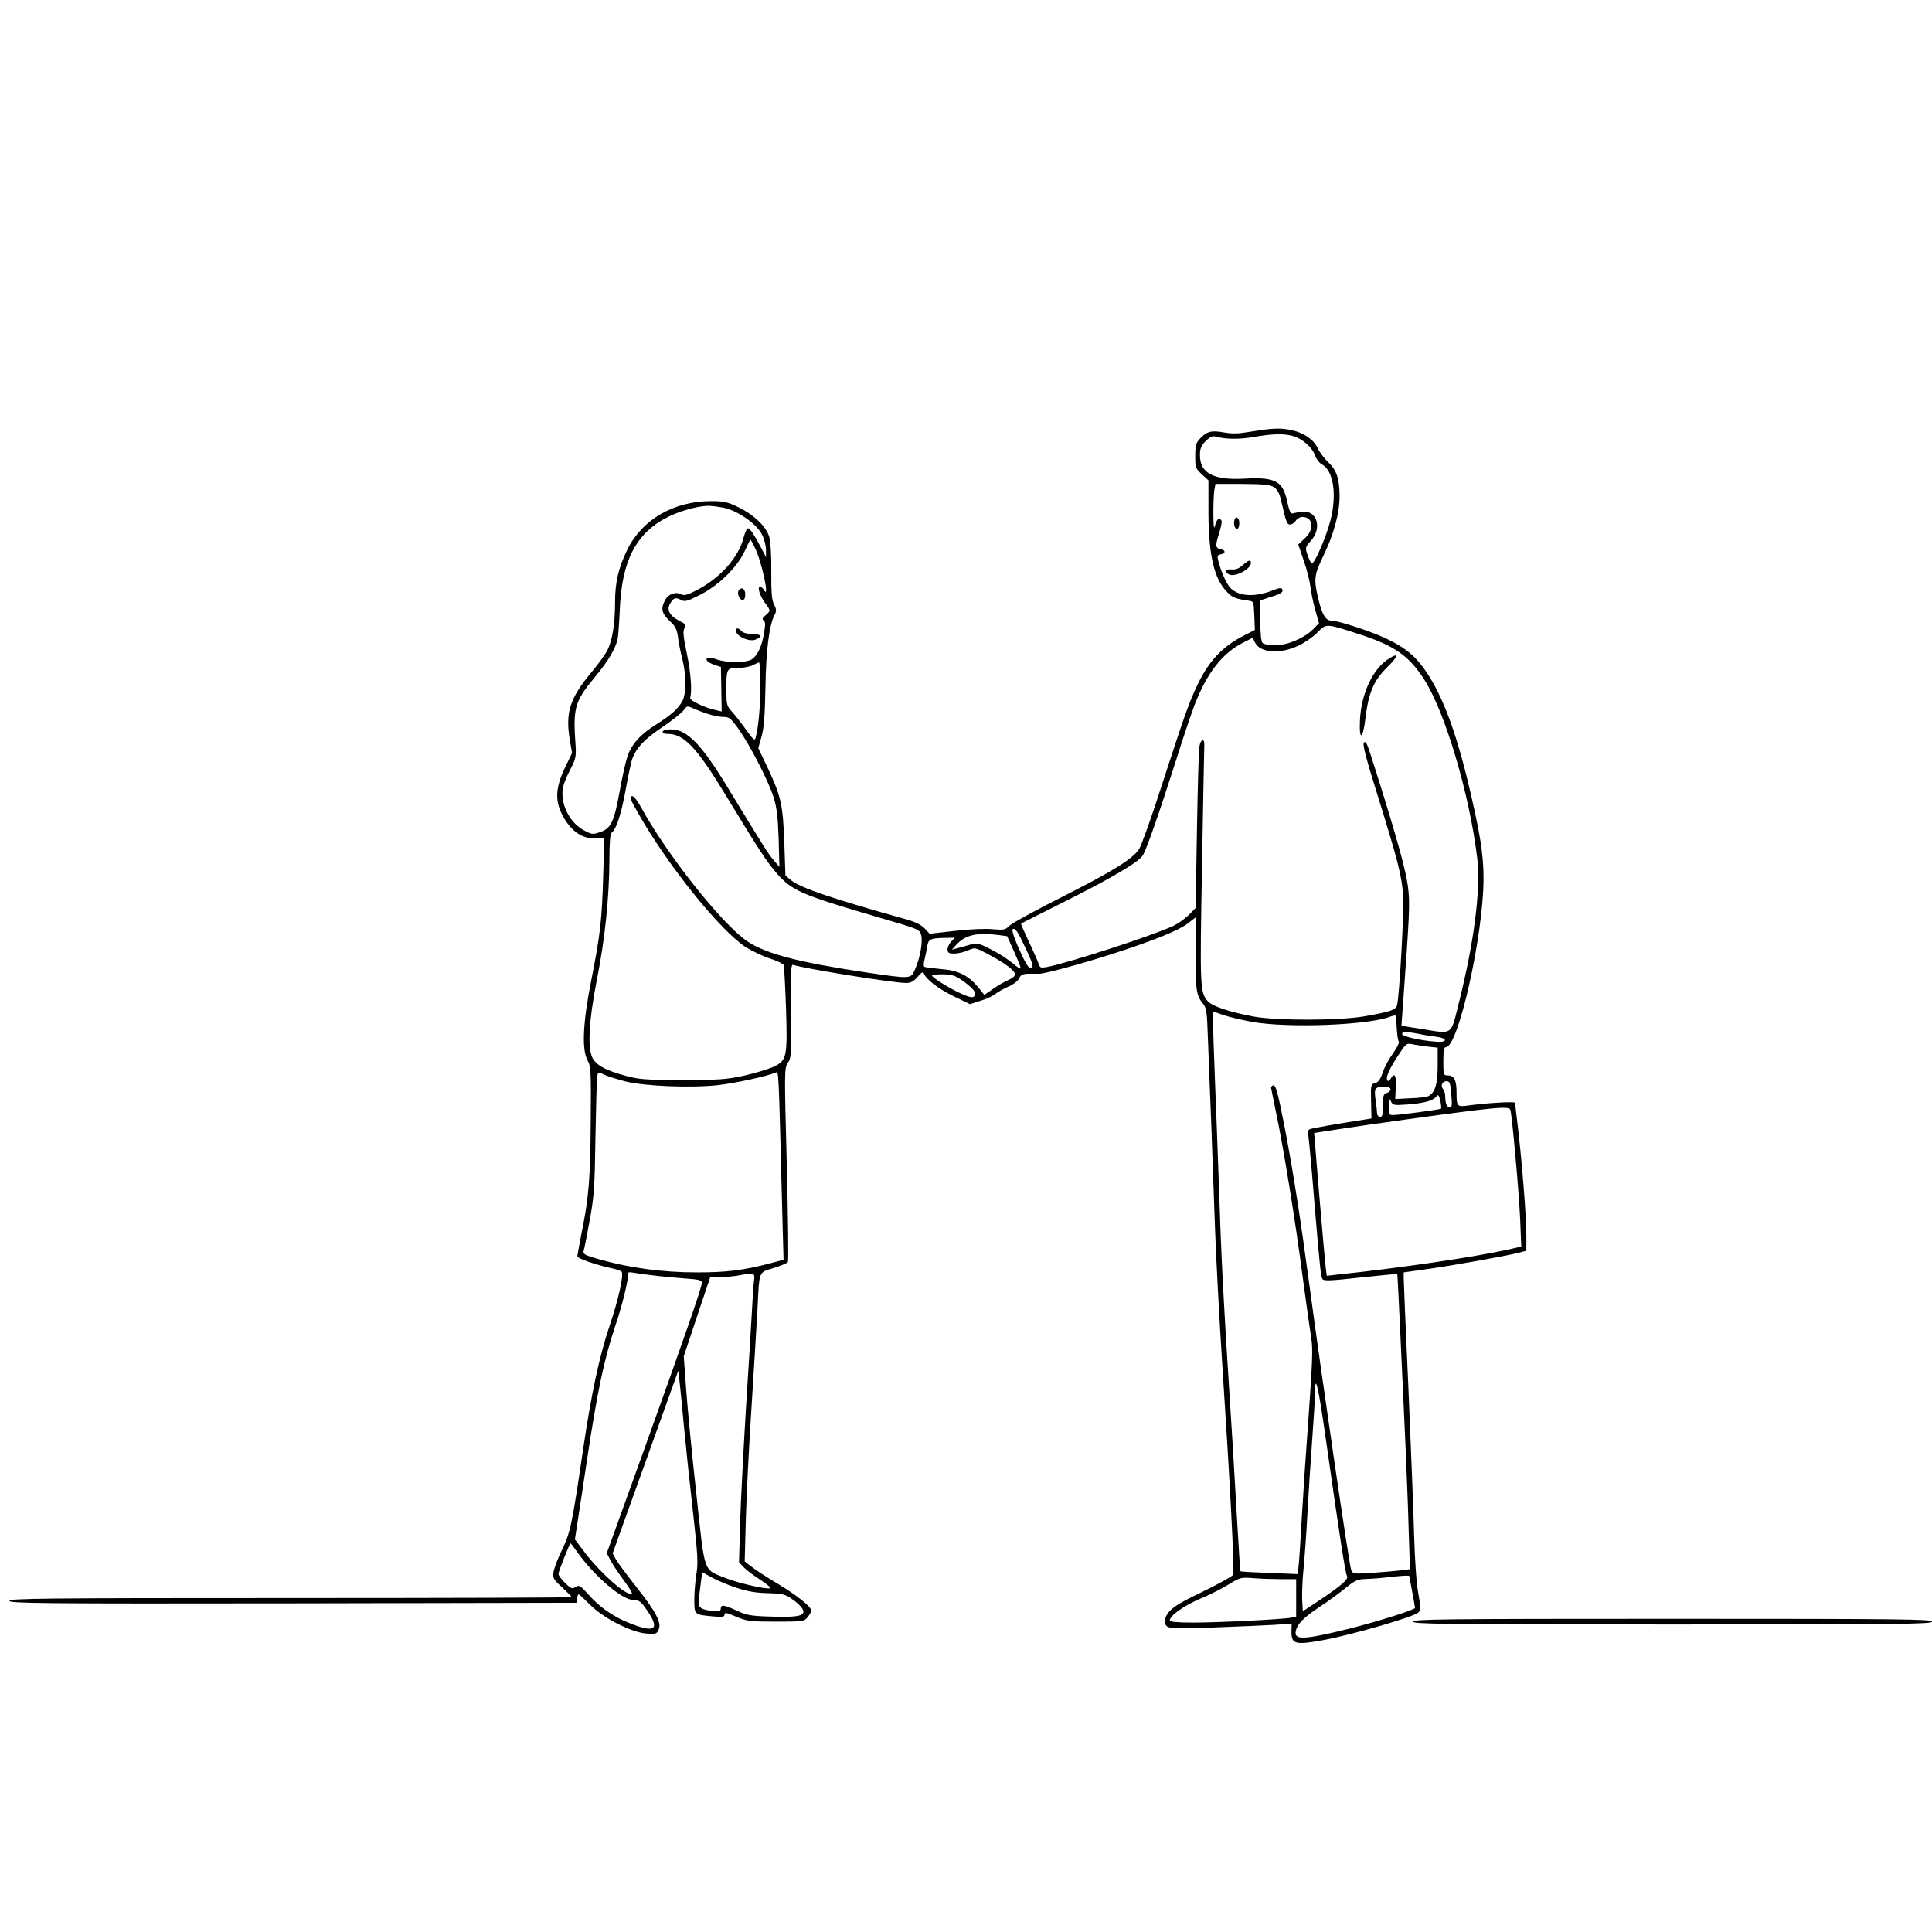
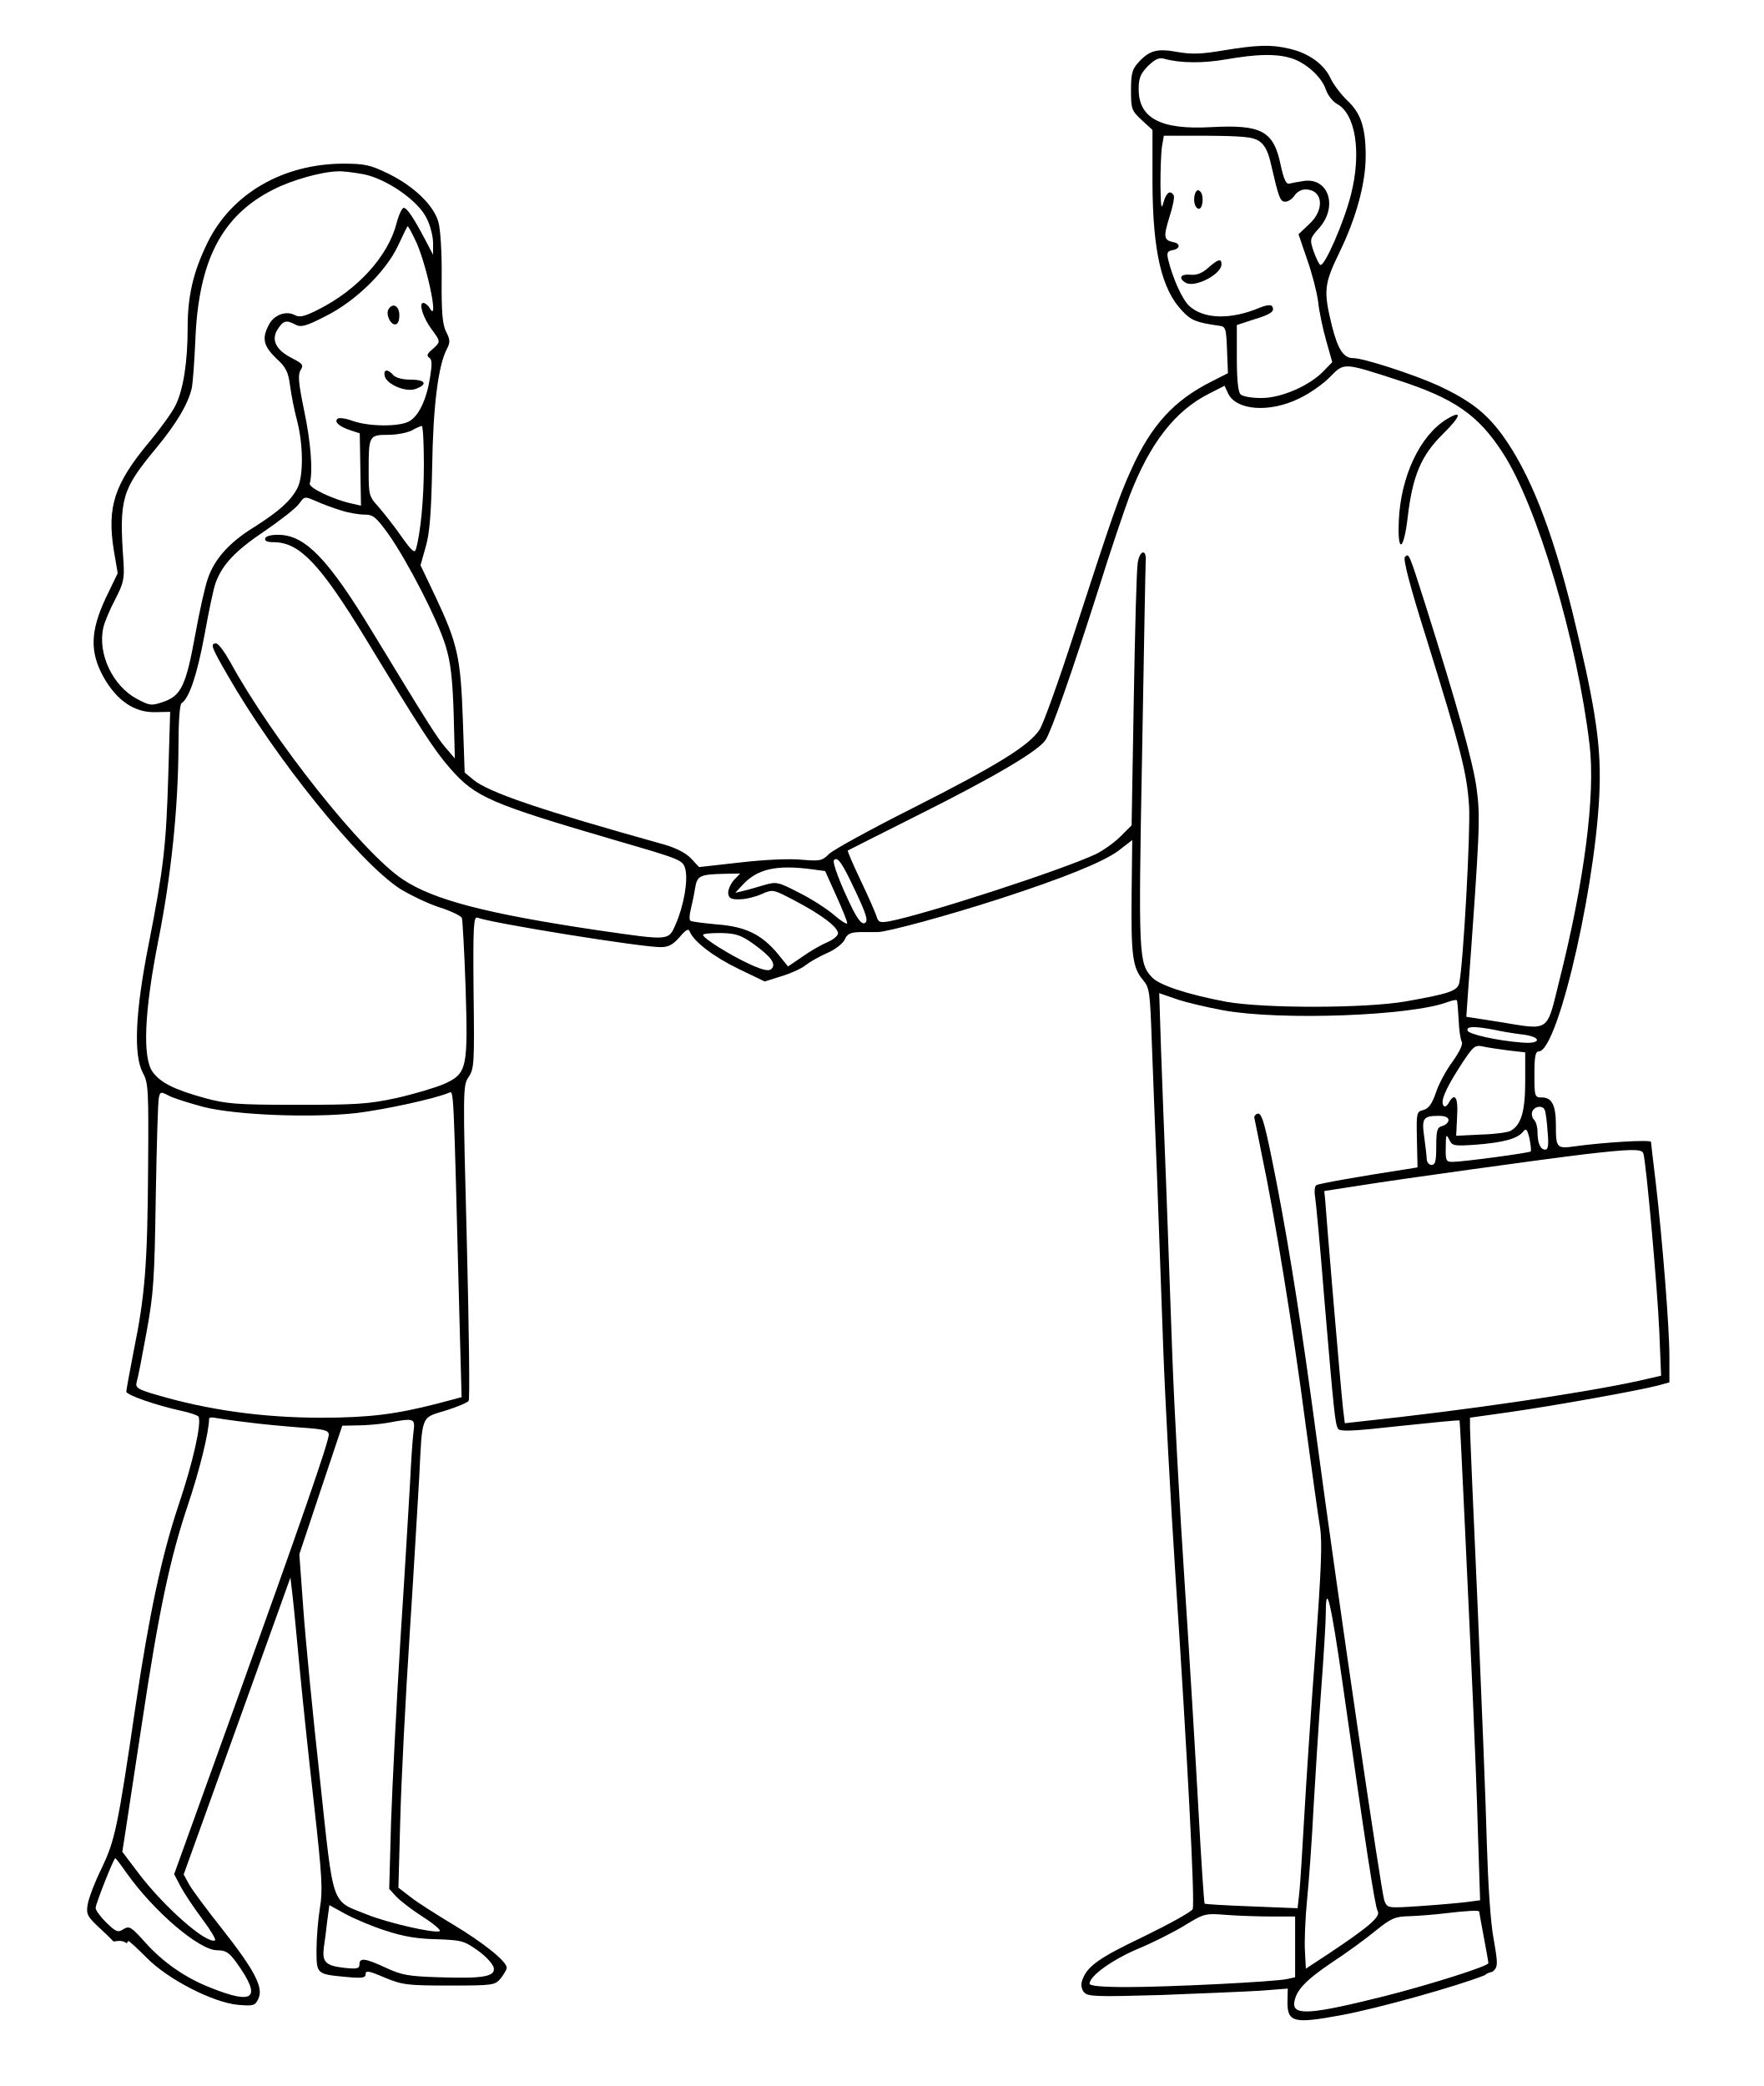
- <svg xmlns="http://www.w3.org/2000/svg" version="1.0" width="1024pt" height="1024pt" viewBox="0 0 1024 1024" preserveAspectRatio="xMidYMid meet">
-   <g transform="translate(0,1024) scale(0.1,-0.1)" fill="#000000" stroke="none">
-     <path d="M6635 7953 c-70 -12 -103 -13 -148 -5 -66 12 -91 6 -127 -33 -21 -23 -25 -36 -25 -92 0 -61 2 -66 35 -97 l35 -32 0 -174 c1 -223 30 -347 98 -417 28 -30 46 -37 117 -47 24 -3 25 -6 28 -79 l3 -76 -53 -27 c-122 -61 -197 -142 -262 -287 -38 -83 -60 -145 -186 -533 -50 -155 -101 -297 -113 -315 -34 -52 -139 -117 -412 -255 -137 -69 -261 -137 -274 -150 -23 -23 -30 -24 -90 -19 -38 4 -124 0 -200 -9 l-134 -15 -26 28 c-17 18 -49 34 -86 45 -402 112 -576 171 -624 212 l-28 23 -6 173 c-7 201 -17 247 -88 398 l-50 105 17 60 c13 45 18 109 21 260 3 200 20 332 48 385 11 21 11 30 -2 55 -12 23 -16 61 -15 175 1 84 -4 162 -11 185 -16 54 -79 115 -162 156 -60 29 -77 33 -149 33 -196 -1 -363 -98 -441 -257 -47 -96 -65 -174 -65 -277 0 -113 -14 -201 -39 -253 -11 -23 -50 -77 -86 -120 -114 -137 -138 -211 -116 -352 l13 -76 -39 -81 c-51 -109 -52 -177 -7 -258 43 -76 100 -115 166 -114 l51 1 -6 -201 c-7 -235 -15 -307 -64 -556 -44 -222 -50 -362 -19 -420 18 -32 19 -56 17 -315 -2 -309 -10 -411 -47 -592 -13 -67 -24 -127 -24 -132 0 -11 99 -45 177 -62 29 -6 55 -15 58 -19 12 -19 -18 -151 -65 -290 -55 -165 -95 -353 -140 -655 -58 -396 -67 -436 -110 -527 -23 -46 -43 -100 -46 -119 -5 -32 -2 -39 45 -82 28 -26 51 -50 51 -52 0 -3 -670 -5 -1490 -5 -1319 0 -1490 -2 -1490 -15 0 -13 171 -15 1503 -13 l1502 3 3 23 c2 12 6 22 9 22 3 0 29 -24 59 -54 69 -71 218 -147 299 -154 50 -4 55 -3 66 21 16 36 -12 91 -119 227 -50 63 -99 129 -108 146 l-17 31 131 364 c72 200 150 418 174 484 l43 120 7 -60 c4 -33 14 -139 23 -235 9 -96 30 -296 47 -445 26 -234 29 -279 19 -338 -6 -37 -11 -98 -11 -136 0 -79 0 -79 97 -88 52 -5 63 -3 63 9 0 13 11 11 62 -11 58 -24 74 -26 211 -26 144 0 149 1 168 24 10 13 19 28 19 34 0 21 -78 83 -175 141 -55 33 -118 73 -139 90 l-39 30 6 221 c3 121 17 396 31 610 14 215 27 444 31 510 10 202 5 190 85 214 38 12 72 26 76 32 4 6 1 240 -6 519 -13 496 -13 509 6 537 18 26 19 46 16 277 -2 216 0 247 13 242 47 -18 531 -96 597 -96 25 0 40 8 61 32 22 26 30 30 34 18 13 -32 78 -82 159 -121 l85 -41 54 17 c30 9 66 25 79 36 14 11 46 29 71 40 26 11 51 31 57 44 8 18 18 23 47 24 20 0 47 0 60 0 34 1 229 54 396 108 210 68 341 121 390 158 l44 34 -2 -177 c-2 -197 3 -239 37 -279 22 -26 23 -40 29 -208 4 -99 11 -295 17 -435 5 -140 14 -390 20 -555 6 -165 24 -500 40 -745 39 -591 64 -1066 56 -1086 -3 -8 -75 -48 -159 -89 -149 -71 -187 -98 -202 -146 -4 -11 -1 -27 7 -36 12 -14 39 -15 248 -9 129 5 276 11 325 14 l91 7 -1 -45 c0 -65 22 -70 173 -42 143 26 478 123 499 145 14 14 14 24 0 104 -10 52 -18 177 -22 308 -3 121 -17 469 -30 775 -14 305 -25 569 -25 585 l0 31 128 18 c141 20 426 71 485 87 l37 10 0 85 c0 95 -23 383 -45 571 -8 67 -15 124 -15 128 0 8 -151 -1 -246 -14 -62 -9 -64 -6 -64 70 0 63 -13 89 -45 89 -24 0 -25 2 -25 75 0 57 3 75 14 75 65 0 198 592 199 890 1 133 -21 262 -88 538 -69 279 -141 459 -230 582 -54 73 -105 112 -207 160 -79 36 -244 90 -278 90 -32 0 -50 27 -70 105 -28 115 -26 136 25 241 54 111 85 224 85 313 0 93 -16 140 -60 181 -20 19 -45 52 -55 73 -21 46 -72 82 -135 96 -59 14 -105 12 -215 -6z m218 -24 c49 -13 103 -61 117 -103 6 -18 22 -39 36 -47 61 -32 81 -158 46 -296 -23 -91 -87 -237 -100 -229 -5 3 -14 23 -22 45 -13 39 -12 41 19 76 60 68 31 162 -48 153 -20 -3 -42 -7 -50 -9 -10 -3 -18 14 -28 60 -23 112 -62 133 -228 124 -163 -9 -235 29 -235 124 0 36 6 50 30 75 23 22 36 29 53 24 54 -15 128 -15 202 -2 99 17 159 19 208 5z m-101 -271 c18 -12 29 -32 38 -70 27 -117 31 -128 48 -128 9 0 23 9 30 20 7 11 22 20 35 20 58 0 65 -66 12 -114 l-34 -32 28 -82 c16 -45 32 -107 36 -138 3 -30 15 -87 26 -126 l20 -71 -28 -29 c-46 -48 -138 -88 -203 -88 -31 0 -61 5 -68 12 -8 8 -12 49 -12 119 l0 107 55 18 c57 17 70 27 60 43 -3 6 -19 4 -39 -4 -97 -41 -185 -38 -232 6 -22 21 -53 89 -68 151 -5 22 -2 27 14 30 26 4 27 22 3 26 -31 7 -33 16 -13 81 11 34 18 67 14 72 -11 18 -24 9 -33 -23 -7 -27 -9 -16 -10 57 0 50 2 106 5 125 l6 35 142 0 c116 -1 148 -4 168 -17z m-2921 -108 c76 -14 181 -87 208 -144 12 -23 21 -60 21 -81 l0 -38 -23 44 c-41 78 -62 109 -73 109 -5 0 -16 -23 -23 -50 -27 -107 -127 -217 -254 -281 -45 -23 -62 -27 -77 -19 -29 16 -69 1 -85 -31 -24 -44 -18 -69 23 -109 33 -30 40 -45 46 -91 4 -30 14 -81 23 -114 20 -78 21 -182 0 -220 -21 -40 -59 -74 -139 -125 -82 -50 -132 -106 -153 -171 -9 -26 -27 -107 -40 -179 -30 -166 -46 -200 -103 -220 -41 -14 -45 -13 -87 9 -79 42 -129 147 -110 232 4 19 22 61 39 93 27 52 30 67 27 120 -15 208 -6 237 105 371 68 82 107 148 118 200 3 17 8 85 11 152 10 261 86 408 255 493 61 31 157 58 211 59 15 1 51 -4 80 -9z m169 -211 c37 -71 82 -284 49 -226 -5 9 -15 17 -21 17 -16 0 0 -50 28 -87 29 -39 29 -40 2 -64 -17 -14 -20 -21 -11 -27 10 -6 10 -22 3 -66 -12 -74 -38 -127 -70 -143 -34 -17 -129 -16 -181 2 -24 9 -46 12 -51 7 -11 -11 8 -26 45 -38 l28 -9 2 -118 2 -118 -30 7 c-60 13 -140 51 -137 65 11 41 3 137 -18 237 -19 91 -21 118 -12 133 11 16 7 21 -28 39 -53 27 -69 60 -46 95 18 28 28 30 58 14 17 -9 34 -5 96 27 99 49 198 146 238 231 16 35 30 63 31 63 2 0 12 -18 23 -41z m3203 -460 c186 -60 264 -114 344 -238 112 -172 243 -614 283 -953 19 -162 -17 -443 -99 -768 -42 -170 -29 -161 -194 -134 l-109 17 5 71 c39 536 41 579 29 670 -11 86 -62 268 -167 601 -54 170 -54 170 -67 157 -7 -7 17 -98 71 -269 111 -358 131 -434 138 -543 5 -84 -19 -517 -32 -577 -6 -26 -34 -35 -175 -60 -134 -23 -462 -23 -585 -1 -127 24 -218 54 -242 80 -43 46 -44 72 -32 719 6 338 11 625 12 638 3 40 -20 35 -26 -6 -4 -21 -9 -222 -13 -447 l-7 -409 -37 -37 c-20 -20 -56 -45 -80 -57 -114 -53 -554 -196 -674 -219 -30 -5 -35 -3 -41 18 -4 12 -27 65 -52 117 -24 51 -43 94 -41 96 2 1 104 53 226 114 250 125 395 210 419 247 19 30 84 215 173 494 37 119 83 254 100 300 66 172 148 278 259 334 l51 26 11 -24 c26 -57 136 -65 233 -17 34 16 79 48 100 70 46 47 43 47 219 -10z m-3173 -276 c0 -114 -11 -224 -26 -276 -4 -14 -14 -5 -46 40 -22 32 -56 75 -74 96 -33 36 -34 40 -34 121 0 113 1 116 64 116 28 0 62 7 76 14 14 8 28 14 33 15 4 1 7 -56 7 -126z m-271 -149 c24 -8 59 -14 77 -14 29 0 38 -8 78 -63 61 -86 160 -278 186 -362 17 -54 23 -105 27 -220 l4 -150 -30 35 c-29 34 -56 77 -239 378 -143 236 -218 314 -303 316 -25 1 -44 -4 -46 -11 -3 -9 6 -13 29 -13 83 -1 150 -71 298 -314 182 -300 225 -366 278 -426 81 -92 131 -113 541 -233 210 -61 215 -63 223 -92 10 -37 -5 -121 -31 -180 -24 -55 -18 -54 -254 -20 -363 54 -536 99 -636 166 -131 87 -424 456 -562 708 -19 34 -39 61 -46 61 -20 0 -17 -10 38 -105 153 -267 426 -606 560 -694 34 -21 92 -49 129 -61 38 -12 71 -28 74 -35 2 -7 8 -109 12 -227 8 -264 5 -280 -70 -314 -28 -12 -98 -33 -156 -46 -92 -20 -133 -22 -325 -22 -195 0 -229 3 -299 22 -101 28 -144 50 -170 85 -34 47 -27 198 18 427 42 210 65 432 66 632 0 81 4 139 10 143 25 16 51 93 75 223 14 78 30 154 36 169 22 61 66 106 158 168 53 36 104 76 114 90 18 25 18 25 55 9 20 -9 57 -23 81 -30z m1678 -1242 c35 -74 42 -97 31 -103 -9 -6 -21 7 -41 46 -38 77 -67 152 -60 159 12 12 27 -10 70 -102z m-144 72 l45 -6 36 -80 c20 -44 36 -84 36 -90 0 -5 -19 6 -42 26 -23 20 -74 53 -114 73 -70 36 -74 37 -116 25 -24 -7 -54 -16 -68 -19 l-25 -6 24 26 c48 52 110 66 224 51z m-253 -36 c-11 -13 -19 -32 -18 -43 2 -16 10 -20 38 -19 19 0 51 8 71 17 37 16 37 16 109 -22 86 -45 140 -86 140 -106 0 -8 -16 -21 -35 -29 -19 -8 -56 -29 -81 -47 l-47 -32 -34 42 c-52 62 -104 88 -197 95 -44 4 -83 9 -87 12 -4 2 -4 19 1 37 4 17 11 49 14 69 7 41 15 45 94 47 l53 1 -21 -22z m65 -208 c58 -42 74 -65 58 -81 -8 -8 -26 -5 -70 15 -67 31 -153 85 -153 96 0 4 26 6 58 6 50 -1 66 -7 107 -36z m1531 -216 c188 -34 613 -18 731 27 14 5 27 8 30 6 2 -2 4 -30 6 -63 1 -32 6 -65 10 -72 5 -8 -6 -31 -29 -64 -21 -28 -46 -74 -55 -102 -13 -38 -24 -52 -41 -57 -22 -5 -23 -9 -21 -96 l2 -91 -37 -6 c-150 -23 -286 -47 -293 -52 -5 -3 -7 -20 -4 -37 3 -18 17 -167 30 -332 31 -365 35 -409 45 -425 6 -10 49 -8 201 9 106 11 193 20 195 18 1 -1 9 -162 18 -357 9 -195 21 -449 26 -565 5 -115 13 -307 16 -426 l7 -216 -45 -6 c-24 -3 -92 -9 -151 -13 -105 -7 -106 -7 -116 17 -10 26 -153 1001 -221 1509 -46 344 -86 602 -130 830 -38 194 -48 232 -63 227 -7 -3 -11 -8 -10 -13 1 -5 13 -63 26 -129 39 -183 102 -570 141 -870 20 -148 41 -299 47 -335 8 -51 4 -138 -15 -405 -14 -187 -30 -428 -36 -535 -6 -107 -13 -219 -16 -249 l-6 -54 -150 6 c-82 3 -151 7 -153 9 -2 2 -11 138 -20 303 -9 165 -29 498 -45 740 -16 242 -34 573 -40 735 -6 162 -15 412 -20 555 -6 143 -13 344 -17 448 l-6 187 55 -19 c31 -11 100 -27 154 -37z m881 -63 c26 -6 70 -13 96 -16 63 -8 59 -32 -4 -26 -80 6 -173 27 -177 39 -4 14 20 15 85 3z m50 -68 l53 -6 0 -94 c0 -98 -13 -143 -48 -162 -9 -5 -53 -11 -97 -12 l-80 -4 3 63 c4 62 -7 80 -27 45 -5 -10 -13 -15 -16 -11 -13 12 3 52 51 127 45 69 49 73 77 67 17 -4 55 -9 84 -13z m-4255 -184 c108 -27 353 -36 497 -20 91 11 254 46 302 66 17 6 15 42 35 -736 l7 -256 -79 -21 c-136 -35 -224 -46 -379 -46 -190 0 -369 25 -538 75 -62 18 -68 23 -63 42 4 12 18 85 32 162 23 125 26 173 30 440 3 165 7 310 10 323 4 21 6 22 34 7 16 -8 67 -24 112 -36z m4372 -11 c3 -7 7 -39 9 -70 4 -44 2 -58 -8 -58 -16 0 -25 22 -25 59 0 15 -5 32 -11 38 -7 7 -9 19 -6 27 8 19 36 21 41 4z m-314 -32 c0 -7 -9 -16 -20 -19 -17 -4 -20 -14 -20 -66 0 -48 -3 -61 -15 -61 -8 0 -15 8 -16 18 0 9 -4 42 -8 72 -9 62 -4 70 47 70 21 0 32 -5 32 -14z m268 -102 c-6 -5 -221 -34 -255 -34 -21 0 -23 4 -22 48 0 41 2 44 11 25 10 -21 15 -22 87 -17 89 7 134 19 153 41 11 14 14 11 22 -21 4 -20 6 -39 4 -42z m367 -6 c9 -26 46 -439 52 -579 l6 -146 -74 -17 c-188 -41 -573 -97 -895 -131 l-62 -7 -6 49 c-3 26 -17 183 -31 348 -14 165 -26 313 -27 330 l-3 30 110 17 c137 22 592 85 740 103 147 17 185 18 190 3z m-4550 -877 c44 -6 122 -13 173 -17 75 -5 92 -9 92 -23 0 -24 -93 -292 -310 -895 l-194 -538 22 -42 c12 -22 44 -70 71 -106 27 -36 45 -67 40 -68 -29 -11 -162 106 -246 215 l-56 74 12 77 c6 42 30 196 52 342 55 367 92 539 149 709 40 119 69 239 70 284 0 4 10 5 23 2 12 -2 58 -9 102 -14z m541 -33 c-3 -24 -8 -97 -11 -163 -4 -66 -17 -293 -31 -505 -13 -212 -27 -483 -31 -603 l-6 -217 23 -25 c13 -14 52 -44 88 -67 36 -23 60 -44 53 -46 -20 -7 -171 28 -235 54 -120 48 -109 15 -155 444 -23 206 -47 455 -54 553 l-13 178 70 210 70 209 50 1 c28 0 71 4 96 8 91 17 92 16 86 -31z m3028 -813 c77 -542 106 -731 115 -747 11 -18 -27 -51 -164 -142 l-70 -46 -3 57 c-2 32 1 108 7 168 6 61 16 196 21 300 6 105 17 278 25 385 8 107 15 220 15 250 0 105 17 33 54 -225z m-3964 -622 c91 -128 238 -253 296 -253 28 0 39 -7 63 -40 84 -117 59 -140 -87 -81 -81 32 -152 82 -209 145 -47 53 -53 56 -72 45 -18 -12 -24 -10 -56 21 -19 19 -35 40 -35 48 0 13 59 162 64 162 2 0 18 -21 36 -47z m845 -189 c57 -19 105 -27 166 -28 82 -3 90 -5 135 -37 28 -20 50 -45 52 -57 4 -28 -36 -35 -180 -30 -97 3 -121 7 -172 31 -67 31 -86 34 -86 11 0 -14 -8 -16 -52 -11 -59 7 -70 19 -64 67 3 19 8 58 11 86 l7 51 51 -28 c29 -16 88 -41 132 -55z m3565 62 c0 -2 7 -40 15 -83 8 -43 15 -81 15 -85 0 -10 -194 -71 -336 -107 -239 -60 -301 -65 -297 -23 5 40 35 73 124 133 49 32 113 79 143 104 50 40 62 45 108 46 29 1 80 5 113 9 76 9 115 11 115 6z m-673 -16 l73 0 0 -99 0 -99 -27 -6 c-44 -9 -385 -26 -520 -26 -85 0 -123 4 -123 11 0 25 72 77 156 113 49 20 118 55 154 77 64 39 66 40 139 34 41 -3 107 -5 148 -5z" />
-     <path d="M6544 7487 c-7 -20 -2 -47 11 -50 14 -3 19 43 6 56 -7 7 -12 6 -17 -6z" />
-     <path d="M6586 7244 c-20 -18 -38 -24 -58 -22 -31 3 -40 -11 -15 -26 29 -18 117 27 117 60 0 20 -11 17 -44 -12z" />
-     <path d="M3915 7110 c-10 -16 5 -50 21 -50 9 0 14 11 14 30 0 30 -21 42 -35 20z" />
-     <path d="M3902 6893 c5 -28 70 -56 102 -43 40 15 31 30 -18 30 -26 0 -48 6 -56 15 -17 20 -32 19 -28 -2z" />
-     <path d="M7364 6751 c-87 -53 -150 -187 -156 -331 -5 -109 16 -100 29 12 16 135 44 201 114 270 60 59 66 81 13 49z" />
-     <path d="M7490 1645 c0 -13 159 -15 1375 -15 1216 0 1375 2 1375 15 0 13 -159 15 -1375 15 -1216 0 -1375 -2 -1375 -15z" />
+ <svg xmlns="http://www.w3.org/2000/svg" version="1.0" id="레이어_1" x="0px" y="0px" viewBox="0 0 575 680" style="enable-background:new 0 0 575 680;" xml:space="preserve">
+   <g transform="translate(0,1024) scale(0.1,-0.1)">
+     <path d="M5396.7,6389.5c-8,67-15,124-15,128c0,8-151-1-246-14c-62-9-64-6-64,70c0,63-13,89-45,89c-24,0-25,2-25,75c0,57,3,75,14,75   c65,0,198,592,199,890c1,133-21,262-88,538c-69,279-141,459-230,582c-54,73-105,112-207,160c-79,36-244,90-278,90   c-32,0-50,27-70,105c-28,115-26,136,25,241c54,111,85,224,85,313c0,93-16,140-60,181c-20,19-45,52-55,73c-21,46-72,82-135,96   c-59,14-105,12-215-6c-70-12-103-13-148-5c-66,12-91,6-127-33c-21-23-25-36-25-92c0-61,2-66,35-97l35-32v-174c1-223,30-347,98-417   c28-30,46-37,117-47c24-3,25-6,28-79l3-76l-53-27c-122-61-197-142-262-287c-38-83-60-145-186-533c-50-155-101-297-113-315   c-34-52-139-117-412-255c-137-69-261-137-274-150c-23-23-30-24-90-19c-38,4-124,0-200-9l-134-15l-26,28c-17,18-49,34-86,45   c-402,112-576,171-624,212l-28,23l-6,173c-7,201-17,247-88,398l-50,105l17,60c13,45,18,109,21,260c3,200,20,332,48,385   c11,21,11,30-2,55c-12,23-16,61-15,175c1,84-4,162-11,185c-16,54-79,115-162,156c-60,29-77,33-149,33c-196-1-363-98-441-257   c-47-96-65-174-65-277c0-113-14-201-39-253c-11-23-50-77-86-120c-114-137-138-211-116-352l13-76l-39-81c-51-109-52-177-7-258   c43-76,100-115,166-114l51,1l-6-201c-7-235-15-307-64-556c-44-222-50-362-19-420c18-32,19-56,17-315c-2-309-10-411-47-592   c-13-67-24-127-24-132c0-11,99-45,177-62c29-6,55-15,58-19c12-19-18-151-65-290c-55-165-95-353-140-655c-58-396-67-436-110-527   c-23-46-43-100-46-119c-5-32-2-39,45-82c15.9-14.7,30-28.7,39.3-38.5c3.9,0.5,7.8,1,11.7,1.5c13.5,1.7,24-1.5,31.8-7.5   c1.7,4.6,3.6,7.5,5.2,7.5c3,0,29-24,59-54c69-71,218-147,299-154c50-4,55-3,66,21c16,36-12,91-119,227c-50,63-99,129-108,146   l-17,31l131,364c72,200,150,418,174,484l43,120l7-60c4-33,14-139,23-235c9-96,30-296,47-445c26-234,29-279,19-338   c-6-37-11-98-11-136c0-79,0-79,97-88c52-5,63-3,63,9c0,13,11,11,62-11c58-24,74-26,211-26c144,0,149,1,168,24c10,13,19,28,19,34   c0,21-78,83-175,141c-55,33-118,73-139,90l-39,30l6,221c3,121,17,396,31,610c14,215,27,444,31,510c10,202,5,190,85,214   c38,12,72,26,76,32c4,6,1,240-6,519c-13,496-13,509,6,537c18,26,19,46,16,277c-2,216,0,247,13,242c47-18,531-96,597-96   c25,0,40,8,61,32c22,26,30,30,34,18c13-32,78-82,159-121l85-41l54,17c30,9,66,25,79,36c14,11,46,29,71,40c26,11,51,31,57,44   c8,18,18,23,47,24h60c34,1,229,54,396,108c210,68,341,121,390,158l44,34l-2-177c-2-197,3-239,37-279c22-26,23-40,29-208   c4-99,11-295,17-435c5-140,14-390,20-555c6-165,24-500,40-745c39-591,64-1066,56-1086c-3-8-75-48-159-89c-149-71-187-98-202-146   c-4-11-1-27,7-36c12-14,39-15,248-9c129,5,276,11,325,14l91,7l-1-45c0-65,22-70,173-42c121.5,22.1,381.6,95.4,469.9,130.5   c6.2,5.5,14.1,9.4,23.9,10.9c2.3,1.4,4.2,2.6,5.2,3.7c14,14,14,24,0,104c-10,52-18,177-22,308c-3,121-17,469-30,775   c-14,305-25,569-25,585v31l128,18c141,20,426,71,485,87l37,10v85C5441.7,5913.5,5418.7,6201.5,5396.7,6389.5z M1355.7,8449.5   c-4-14-14-5-46,40c-22,32-56,75-74,96c-33,36-34,40-34,121c0,113,1,116,64,116c28,0,62,7,76,14c14,8,28,14,33,15c4,1,7-56,7-126   C1381.7,8611.5,1370.7,8501.5,1355.7,8449.5z M1407.7,9165.5c29-39,29-40,2-64c-17-14-20-21-11-27c10-6,10-22,3-66   c-12-74-38-127-70-143c-34-17-129-16-181,2c-24,9-46,12-51,7c-11-11,8-26,45-38l28-9l4-236l-30,7c-60,13-140,51-137,65   c11,41,3,137-18,237c-19,91-21,118-12,133c11,16,7,21-28,39c-53,27-69,60-46,95c18,28,28,30,58,14c17-9,34-5,96,27   c99,49,198,146,238,231c16,35,30,63,31,63c2,0,12-18,23-41c37-71,82-284,49-226c-5,9-15,17-21,17   C1363.7,9252.5,1379.7,9202.5,1407.7,9165.5z M533.7,7952.5c-41-14-45-13-87,9c-79,42-129,147-110,232c4,19,22,61,39,93   c27,52,30,67,27,120c-15,208-6,237,105,371c68,82,107,148,118,200c3,17,8,85,11,152c10,261,86,408,255,493c61,31,157,58,211,59   c15,1,51-4,80-9c76-14,181-87,208-144c12-23,21-60,21-81v-38l-23,44c-41,78-62,109-73,109c-5,0-16-23-23-50   c-27-107-127-217-254-281c-45-23-62-27-77-19c-29,16-69,1-85-31c-24-44-18-69,23-109c33-30,40-45,46-91c4-30,14-81,23-114   c20-78,21-182,0-220c-21-40-59-74-139-125c-82-50-132-106-153-171c-9-26-27-107-40-179C606.7,8006.5,590.7,7972.5,533.7,7952.5z    M770.7,3842.5c84-117,59-140-87-81c-81,32-152,82-209,145c-47,53-53,56-72,45c-18-12-24-10-56,21c-19,19-35,40-35,48   c0,13,59,162,64,162c2,0,18-21,36-47c91-128,238-253,296-253C735.7,3882.5,746.7,3875.5,770.7,3842.5z M761.7,4668.5l-194-538   l22-42c12-22,44-70,71-106c27-36,45-67,40-68c-29-11-162,106-246,215l-56,74l12,77c6,42,30,196,52,342c55,367,92,539,149,709   c40,119,69,239,70,284c0,4,10,5,23,2c12-2,58-9,102-14c44-6,122-13,173-17c75-5,92-9,92-23   C1071.7,5539.5,978.7,5271.5,761.7,4668.5z M1557.7,3881.5c28-20,50-45,52-57c4-28-36-35-180-30c-97,3-121,7-172,31   c-67,31-86,34-86,11c0-14-8-16-52-11c-59,7-70,19-64,67c3,19,8,58,11,86l7,51l51-28c29-16,88-41,132-55c57-19,105-27,166-28   C1504.7,3915.5,1512.7,3913.5,1557.7,3881.5z M1347.7,5570.5c-3-24-8-97-11-163c-4-66-17-293-31-505c-13-212-27-483-31-603l-6-217   l23-25c13-14,52-44,88-67c36-23,60-44,53-46c-20-7-171,28-235,54c-120,48-109,15-155,444c-23,206-47,455-54,553l-13,178l70,210   l70,209l50,1c28,0,71,4,96,8C1352.7,5618.5,1353.7,5617.5,1347.7,5570.5z M1425.7,5664.5c-136-35-224-46-379-46   c-190,0-369,25-538,75c-62,18-68,23-63,42c4,12,18,85,32,162c23,125,26,173,30,440c3,165,7,310,10,323c4,21,6,22,34,7   c16-8,67-24,112-36c108-27,353-36,497-20c91,11,254,46,302,66c17,6,15,42,35-736l7-256L1425.7,5664.5z M2202.7,7227.5   c-24-55-18-54-254-20c-363,54-536,99-636,166c-131,87-424,456-562,708c-19,34-39,61-46,61c-20,0-17-10,38-105   c153-267,426-606,560-694c34-21,92-49,129-61c38-12,71-28,74-35c2-7,8-109,12-227c8-264,5-280-70-314c-28-12-98-33-156-46   c-92-20-133-22-325-22c-195,0-229,3-299,22c-101,28-144,50-170,85c-34,47-27,198,18,427c42,210,65,432,66,632c0,81,4,139,10,143   c25,16,51,93,75,223c14,78,30,154,36,169c22,61,66,106,158,168c53,36,104,76,114,90c18,25,18,25,55,9c20-9,57-23,81-30   c24-8,59-14,77-14c29,0,38-8,78-63c61-86,160-278,186-362c17-54,23-105,27-220l4-150l-30,35c-29,34-56,77-239,378   c-143,236-218,314-303,316c-25,1-44-4-46-11c-3-9,6-13,29-13c83-1,150-71,298-314c182-300,225-366,278-426c81-92,131-113,541-233   c210-61,215-63,223-92C2243.7,7370.5,2228.7,7286.5,2202.7,7227.5z M5035.7,6620.5c3-7,7-39,9-70c4-44,2-58-8-58c-16,0-25,22-25,59   c0,15-5,32-11,38c-7,7-9,19-6,27C5002.7,6635.5,5030.7,6637.5,5035.7,6620.5z M4960.7,6841.5c-80,6-173,27-177,39c-4,14,20,15,85,3   c26-6,70-13,96-16C5027.7,6859.5,5023.7,6835.5,4960.7,6841.5z M4722.7,6645.5c-5-10-13-15-16-11c-13,12,3,52,51,127   c45,69,49,73,77,67c17-4,55-9,84-13l53-6v-94c0-98-13-143-48-162c-9-5-53-11-97-12l-80-4l3,63   C4753.7,6662.5,4742.7,6680.5,4722.7,6645.5z M4721.7,6588.5c0-7-9-16-20-19c-17-4-20-14-20-66c0-48-3-61-15-61c-8,0-15,8-16,18   c0,9-4,42-8,72c-9,62-4,70,47,70C4710.7,6602.5,4721.7,6597.5,4721.7,6588.5z M4712.7,6500.5c0,41,2,44,11,25c10-21,15-22,87-17   c89,7,134,19,153,41c11,14,14,11,22-21c4-20,6-39,4-42c-6-5-221-34-255-34C4713.7,6452.5,4711.7,6456.5,4712.7,6500.5z    M3711.7,9949.5c0,36,6,50,30,75c23,22,36,29,53,24c54-15,128-15,202-2c99,17,159,19,208,5c49-13,103-61,117-103c6-18,22-39,36-47   c61-32,81-158,46-296c-23-91-87-237-100-229c-5,3-14,23-22,45c-13,39-12,41,19,76c60,68,31,162-48,153c-20-3-42-7-50-9   c-10-3-18,14-28,60c-23,112-62,133-228,124C3783.7,9816.5,3711.7,9854.5,3711.7,9949.5z M3875.7,9243.5c-22,21-53,89-68,151   c-5,22-2,27,14,30c26,4,27,22,3,26c-31,7-33,16-13,81c11,34,18,67,14,72c-11,18-24,9-33-23c-7-27-9-16-10,57c0,50,2,106,5,125l6,35   h142c116-1,148-4,168-17c18-12,29-32,38-70c27-117,31-128,48-128c9,0,23,9,30,20c7,11,22,20,35,20c58,0,65-66,12-114l-34-32l28-82   c16-45,32-107,36-138c3-30,15-87,26-126l20-71l-28-29c-46-48-138-88-203-88c-31,0-61,5-68,12c-8,8-12,49-12,119v107l55,18   c57,17,70,27,60,43c-3,6-19,4-39-4C4010.7,9196.5,3922.7,9199.5,3875.7,9243.5z M2514.7,7081.5c-8-8-26-5-70,15   c-67,31-153,85-153,96c0,4,26,6,58,6c50-1,66-7,107-36C2514.7,7120.5,2530.7,7097.5,2514.7,7081.5z M2696.7,7168.5   c-19-8-56-29-81-47l-47-32l-34,42c-52,62-104,88-197,95c-44,4-83,9-87,12c-4,2-4,19,1,37c4,17,11,49,14,69c7,41,15,45,94,47l53,1   l-21-22c-11-13-19-32-18-43c2-16,10-20,38-19c19,0,51,8,71,17c37,16,37,16,109-22c86-45,140-86,140-106   C2731.7,7189.5,2715.7,7176.5,2696.7,7168.5z M2719.7,7256.5c-23,20-74,53-114,73c-70,36-74,37-116,25c-24-7-54-16-68-19l-25-6   l24,26c48,52,110,66,224,51l45-6l36-80c20-44,36-84,36-90C2761.7,7225.5,2742.7,7236.5,2719.7,7256.5z M2819.7,7231.5   c-9-6-21,7-41,46c-38,77-67,152-60,159c12,12,27-10,70-102C2823.7,7260.5,2830.7,7237.5,2819.7,7231.5z M3754.7,7054.5   c-43,46-44,72-32,719c6,338,11,625,12,638c3,40-20,35-26-6c-4-21-9-222-13-447l-7-409l-37-37c-20-20-56-45-80-57   c-114-53-554-196-674-219c-30-5-35-3-41,18c-4,12-27,65-52,117c-24,51-43,94-41,96c2,1,104,53,226,114c250,125,395,210,419,247   c19,30,84,215,173,494c37,119,83,254,100,300c66,172,148,278,259,334l51,26l11-24c26-57,136-65,233-17c34,16,79,48,100,70   c46,47,43,47,219-10c186-60,264-114,344-238c112-172,243-614,283-953c19-162-17-443-99-768c-42-170-29-161-194-134l-109,17l5,71   c39,536,41,579,29,670c-11,86-62,268-167,601c-54,170-54,170-67,157c-7-7,17-98,71-269c111-358,131-434,138-543c5-84-19-517-32-577   c-6-26-34-35-175-60c-134-23-462-23-585-1C3869.7,6998.5,3778.7,7028.5,3754.7,7054.5z M4194.7,3788.5c-44-9-385-26-520-26   c-85,0-123,4-123,11c0,25,72,77,156,113c49,20,118,55,154,77c64,39,66,40,139,34c41-3,107-5,148-5h73v-198L4194.7,3788.5z    M4851.7,3840.5c0-10-194-71-336-107c-239-60-301-65-297-23c5,40,35,73,124,133c49,32,113,79,143,104c50,40,62,45,108,46   c29,1,80,5,113,9c76,9,115,11,115,6c0-2,7-40,15-83C4844.7,3882.5,4851.7,3844.5,4851.7,3840.5z M4260.7,4047.5c6,61,16,196,21,300   c6,105,17,278,25,385c8,107,15,220,15,250c0,105,17,33,54-225c77-542,106-731,115-747c11-18-27-51-164-142l-70-46l-3,57   C4251.7,3911.5,4254.7,3987.5,4260.7,4047.5z M4801.7,4687.5c5-115,13-307,16-426l7-216l-45-6c-24-3-92-9-151-13   c-105-7-106-7-116,17c-10,26-153,1001-221,1509c-46,344-86,602-130,830c-38,194-48,232-63,227c-7-3-11-8-10-13s13-63,26-129   c39-183,102-570,141-870c20-148,41-299,47-335c8-51,4-138-15-405c-14-187-30-428-36-535c-6-107-13-219-16-249l-6-54l-150,6   c-82,3-151,7-153,9c-2,2-11,138-20,303c-9,165-29,498-45,740c-16,242-34,573-40,735c-6,162-15,412-20,555c-6,143-13,344-17,448   l-6,187l55-19c31-11,100-27,154-37c188-34,613-18,731,27c14,5,27,8,30,6c2-2,4-30,6-63c1-32,6-65,10-72c5-8-6-31-29-64   c-21-28-46-74-55-102c-13-38-24-52-41-57c-22-5-23-9-21-96l2-91l-37-6c-150-23-286-47-293-52c-5-3-7-20-4-37c3-18,17-167,30-332   c31-365,35-409,45-425c6-10,49-8,201,9c106,11,193,20,195,18c1-1,9-162,18-357C4784.7,5057.5,4796.7,4803.5,4801.7,4687.5z    M5340.7,5738.5c-188-41-573-97-895-131l-62-7l-6,49c-3,26-17,183-31,348s-26,313-27,330l-3,30l110,17c137,22,592,85,740,103   c147,17,185,18,190,3c9-26,46-439,52-579l6-146L5340.7,5738.5z" />
+     <path d="M3895.7,9609.5c-7-20-2-47,11-50c14-3,19,43,6,56C3905.7,9622.5,3900.7,9621.5,3895.7,9609.5z" />
+     <path d="M3937.7,9366.5c-20-18-38-24-58-22c-31,3-40-11-15-26c29-18,117,27,117,60C3981.7,9398.5,3970.7,9395.5,3937.7,9366.5z" />
+     <path d="M1266.7,9232.5c-10-16,5-50,21-50c9,0,14,11,14,30C1301.7,9242.5,1280.7,9254.5,1266.7,9232.5z" />
+     <path d="M1253.7,9015.5c5-28,70-56,102-43c40,15,31,30-18,30c-26,0-48,6-56,15C1264.7,9037.5,1249.7,9036.5,1253.7,9015.5z" />
+     <path d="M4715.7,8873.5c-87-53-150-187-156-331c-5-109,16-100,29,12c16,135,44,201,114,270   C4762.7,8883.5,4768.7,8905.5,4715.7,8873.5z" />
  </g>
</svg>
